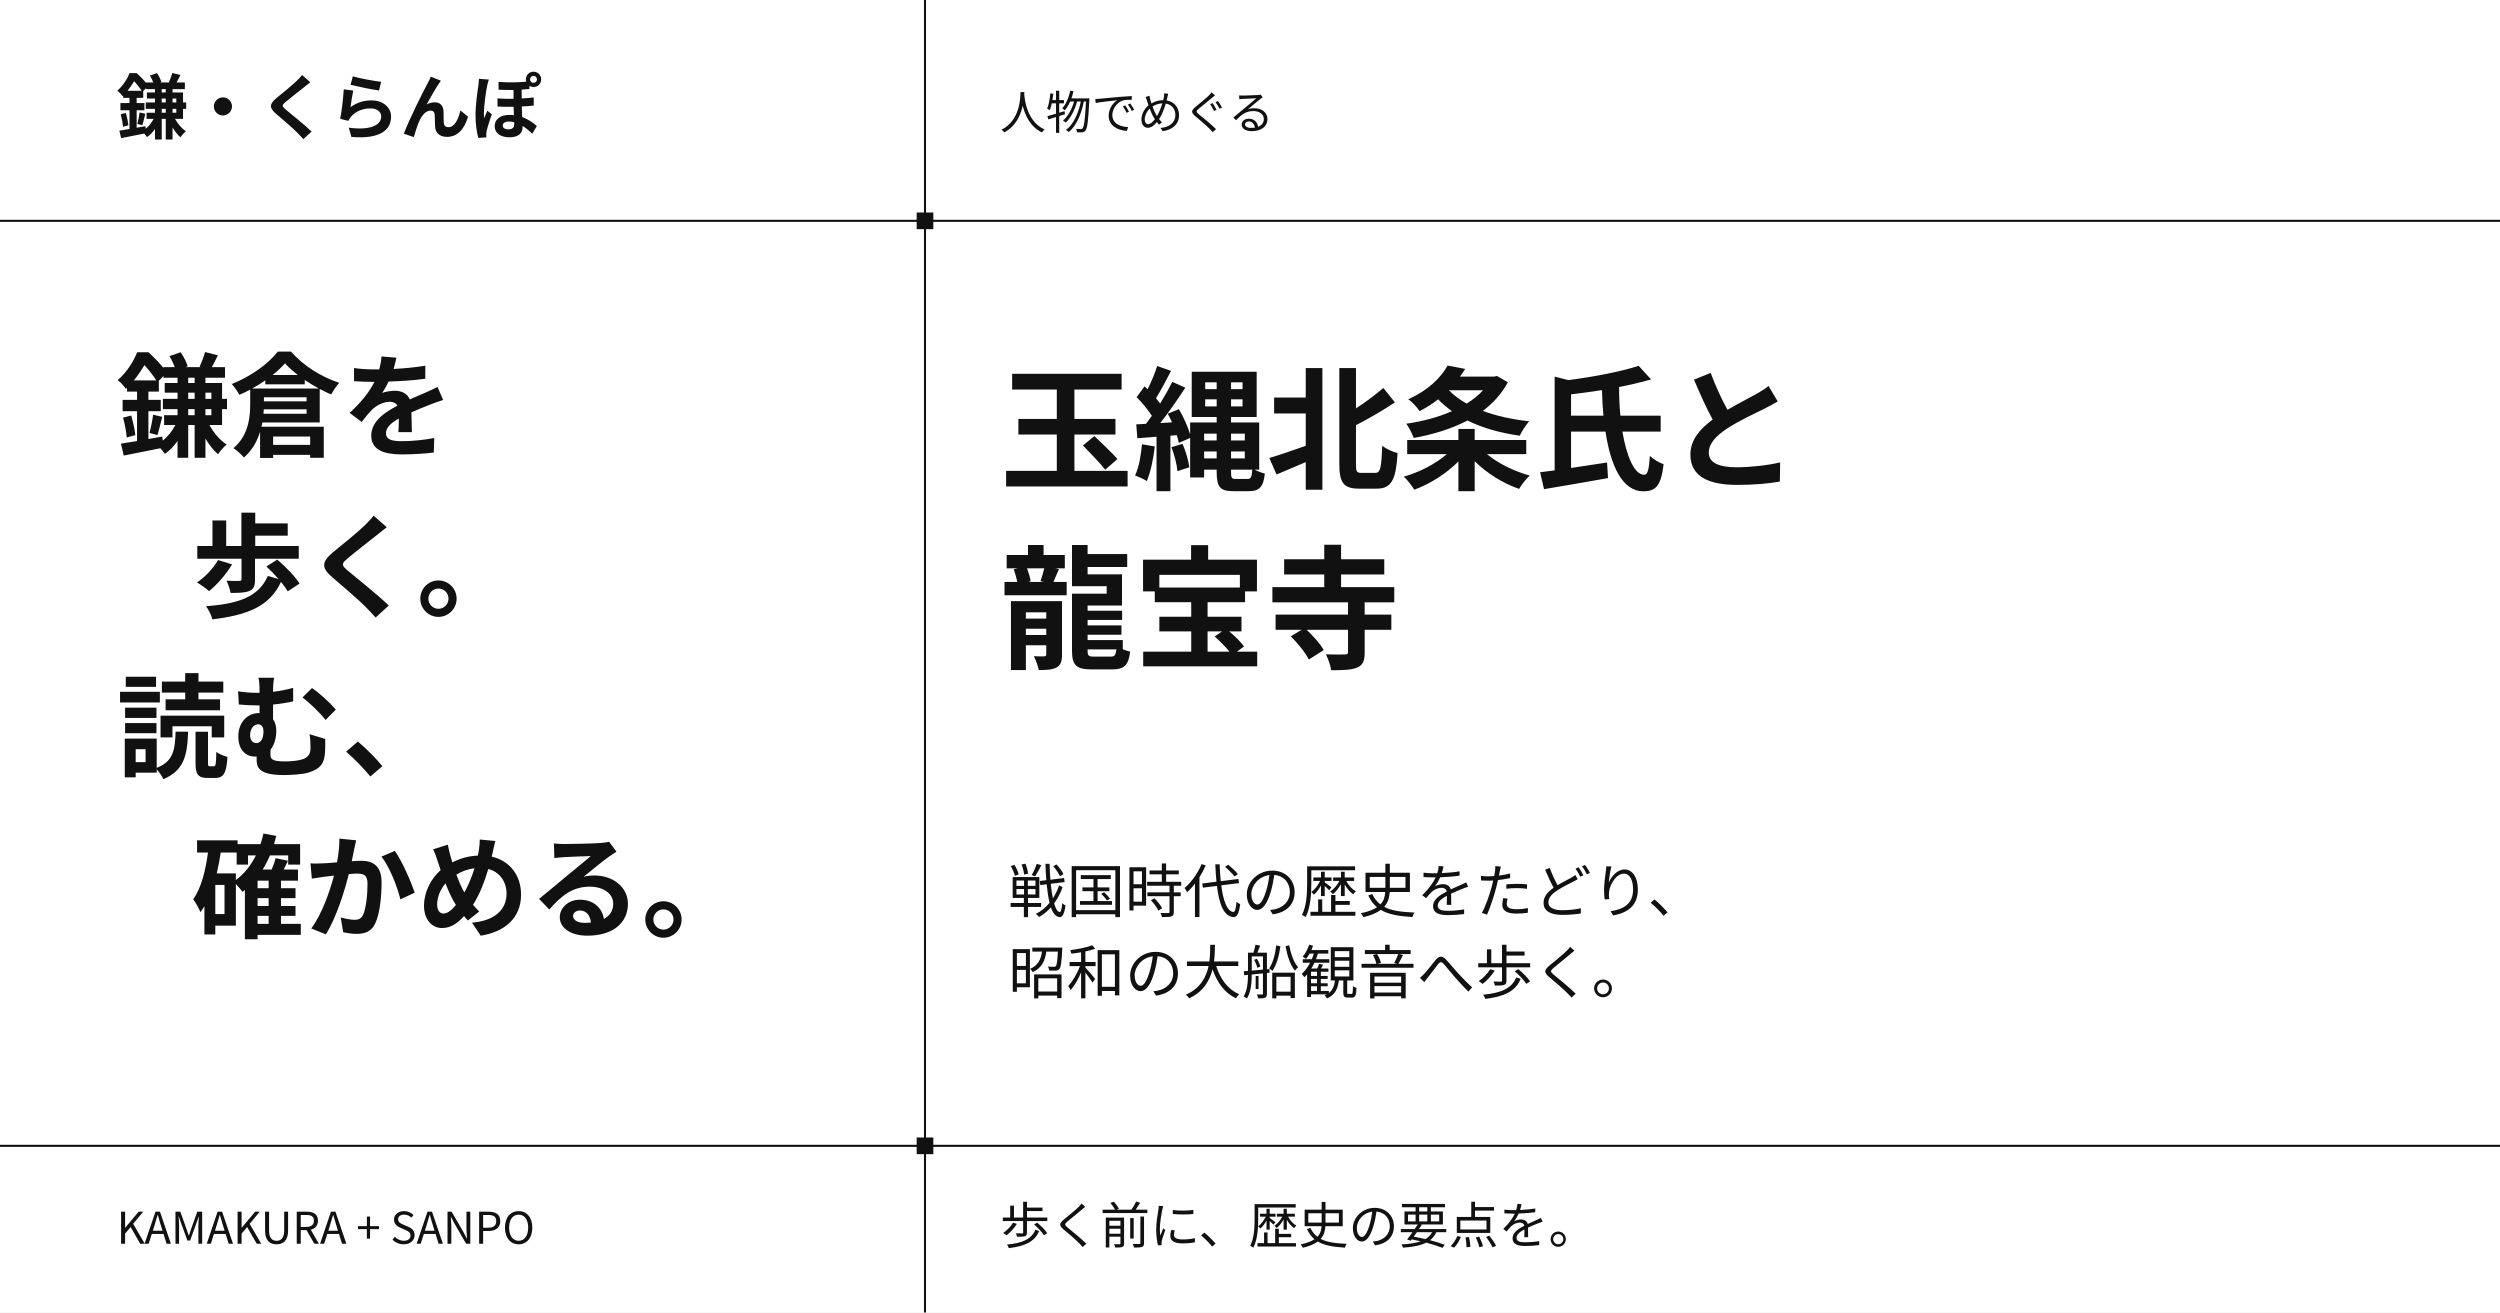
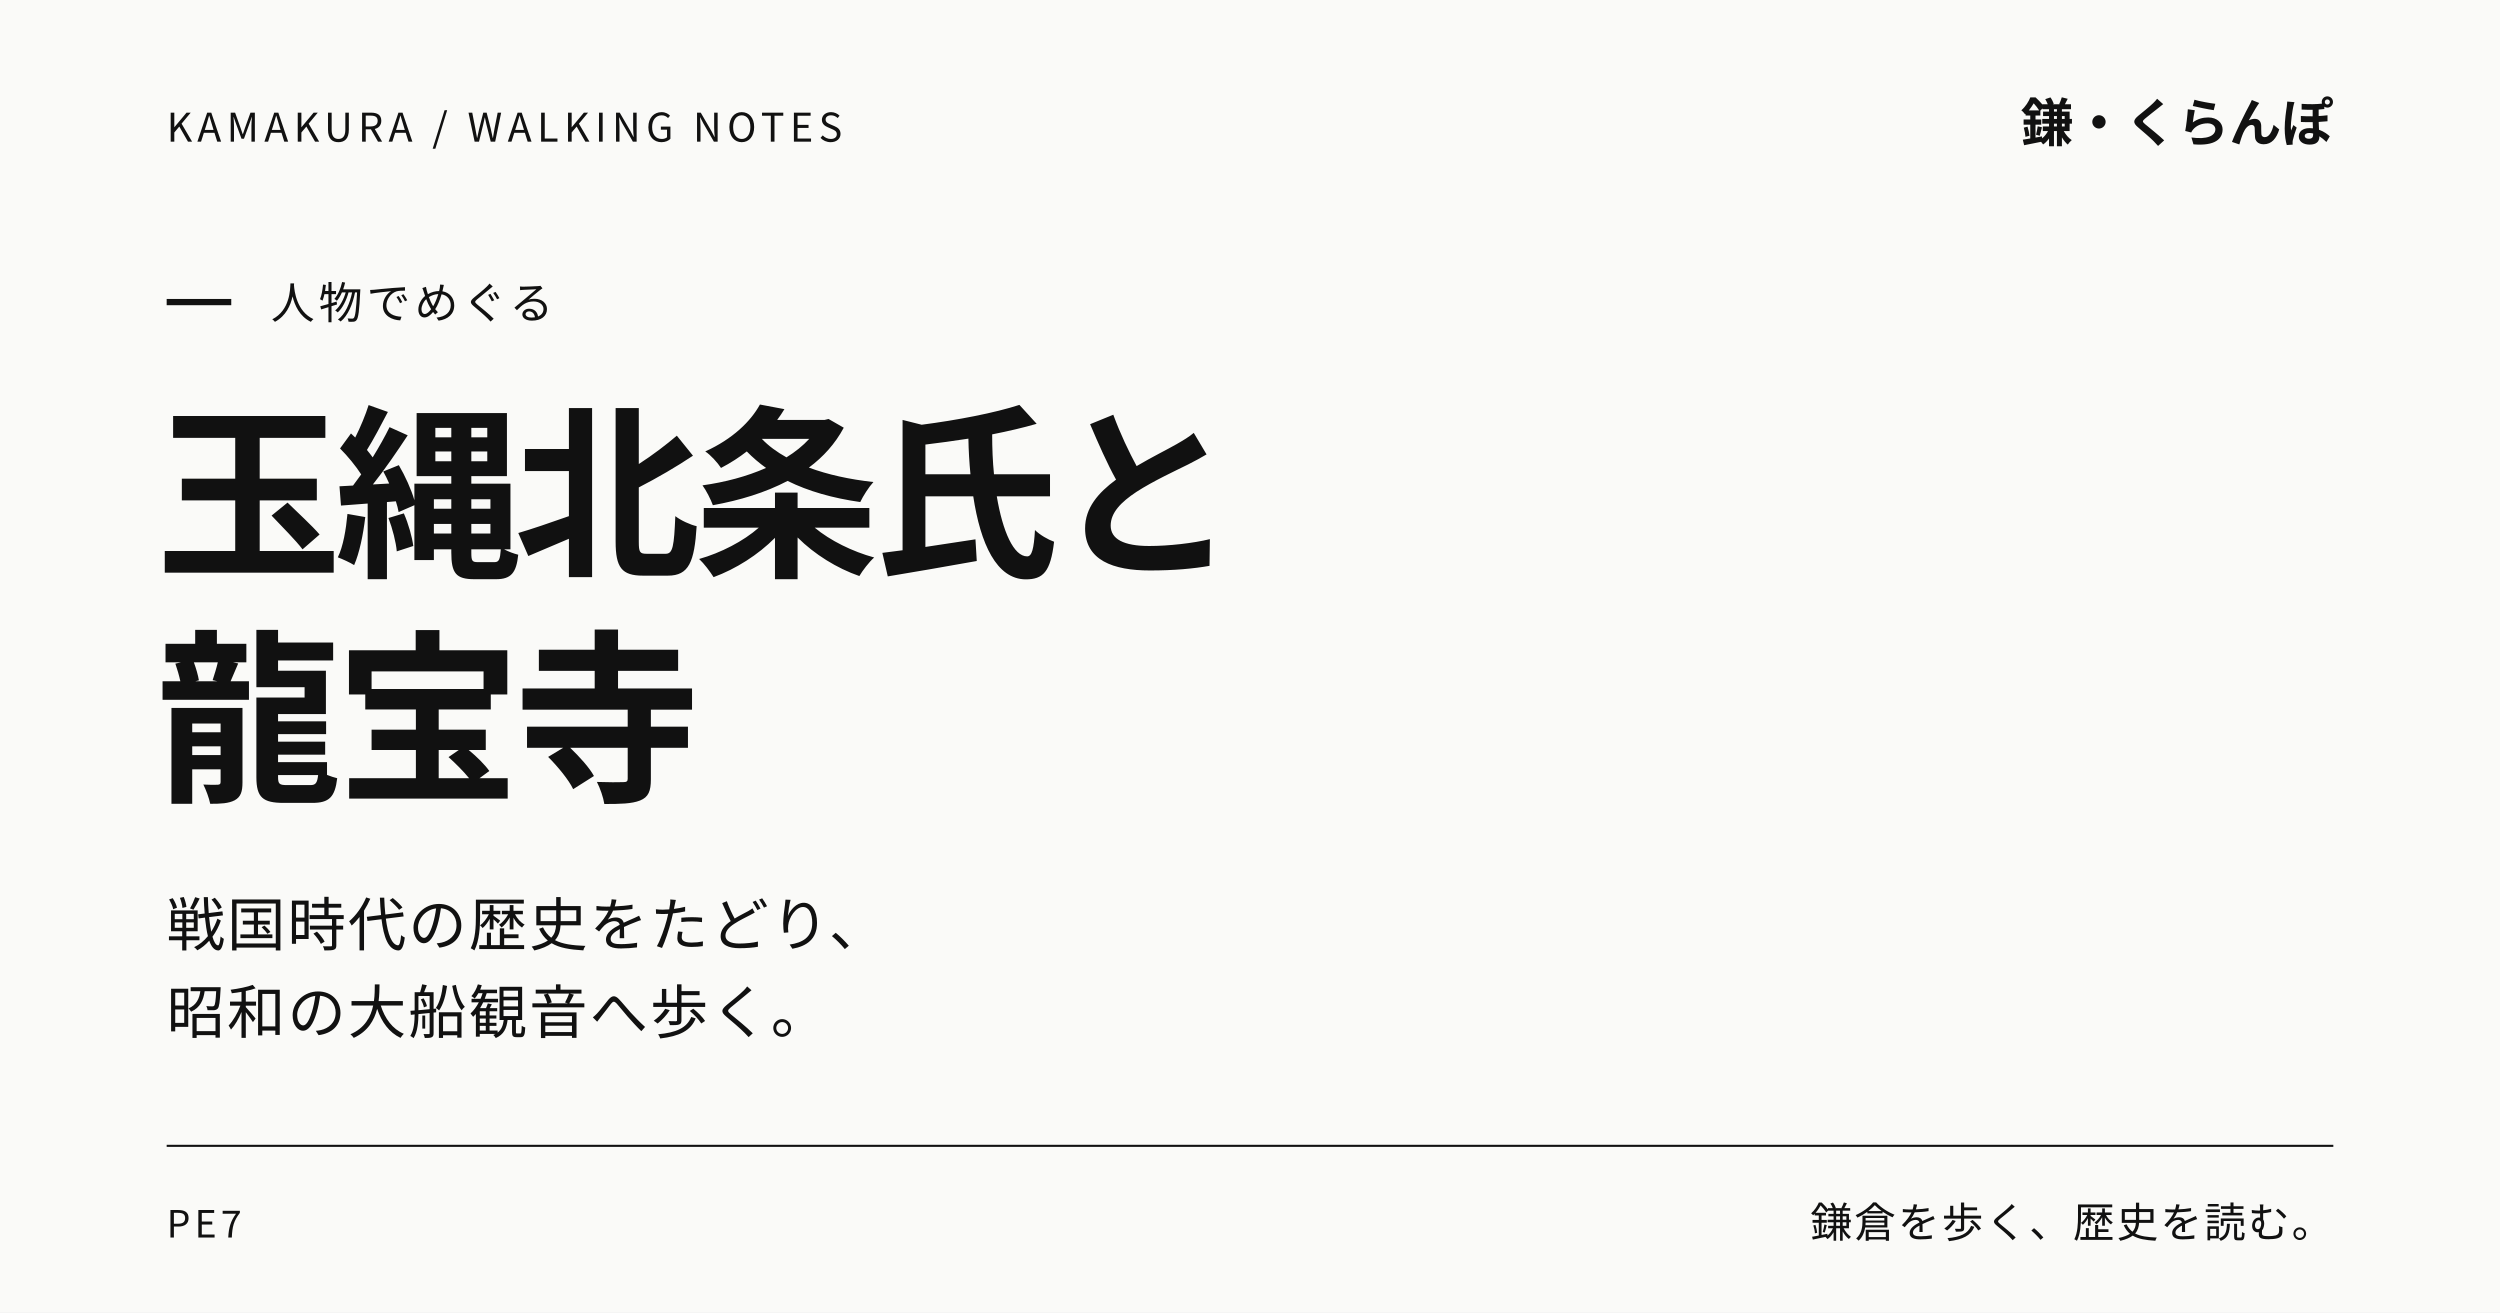
<svg xmlns="http://www.w3.org/2000/svg" width="1200" height="630" viewBox="0 0 1200 630">
-   <rect width="1200" height="630" fill="#fff" />
+   <rect width="1200" height="630" fill="#fafaf8" />
  <g fill="#111" font-family="Noto Sans CJK JP, sans-serif">
-     <text x="56" y="64" font-size="34" font-weight="700">鎌・くらんぽ</text>
-     <text x="480" y="62" font-size="22" font-weight="400">人物でめぐる</text>
-     <path d="M444 0V630 M0 106H1200 M0 550H1200" fill="none" stroke="#111" stroke-width="1" />
-     <rect x="440" y="102" width="8" height="8" />
-     <rect x="440" y="546" width="8" height="8" />
-     <text x="56" y="215" font-size="54" font-weight="900">鎌倉を</text>
-     <text x="92" y="292" font-size="54" font-weight="900">歩く。</text>
-     <text x="56" y="369" font-size="54" font-weight="900">読む、</text>
-     <text x="92" y="446" font-size="54" font-weight="900">確かめる。</text>
-     <text x="480" y="230" font-size="64" font-weight="900">玉縄北条氏と</text>
-     <text x="480" y="316" font-size="64" font-weight="900">龍宝寺</text>
-     <text x="484" y="438" font-size="28" font-weight="400">戦国時代の歴史をたどり、</text>
-     <text x="484" y="477" font-size="28" font-weight="400">昭和の大船観音へ歩く。</text>
-     <text x="56" y="597" font-size="21" font-weight="400">KAMAKURA + SANPO</text>
-     <text x="480" y="597" font-size="24" font-weight="400">歩く前に、歴史の要点を。</text>
+     <text x="80" y="68" font-size="19" font-weight="400" letter-spacing="2.6" text-anchor="start">KAMAKURA / WALKING NOTES</text>
+     <text x="1120" y="68" font-size="25" font-weight="700" letter-spacing="0" text-anchor="end">鎌・くらんぽ</text>
+     <path d="M80 145H111" stroke="#111" stroke-width="3" />
+     <text x="130" y="153" font-size="21" font-weight="400" letter-spacing="2" text-anchor="start">人物でめぐる</text>
+     <text x="75" y="270" font-size="89" font-weight="900" letter-spacing="-3" text-anchor="start">玉縄北条氏と</text>
+     <text x="75" y="378" font-size="89" font-weight="900" letter-spacing="-3" text-anchor="start">龍宝寺</text>
+     <text x="80" y="454" font-size="28" font-weight="400" letter-spacing="1" text-anchor="start">戦国時代の歴史をたどり、</text>
+     <text x="80" y="496" font-size="28" font-weight="400" letter-spacing="1" text-anchor="start">昭和の大船観音へ歩く。</text>
+     <path d="M80 550H1120" stroke="#111" stroke-width="1" />
+     <text x="80" y="594" font-size="18" font-weight="400" letter-spacing="2" text-anchor="start">PE7</text>
+     <text x="1120" y="594" font-size="20" font-weight="400" letter-spacing="1" text-anchor="end">鎌倉を歩く、歴史を読む。</text>
  </g>
</svg>
